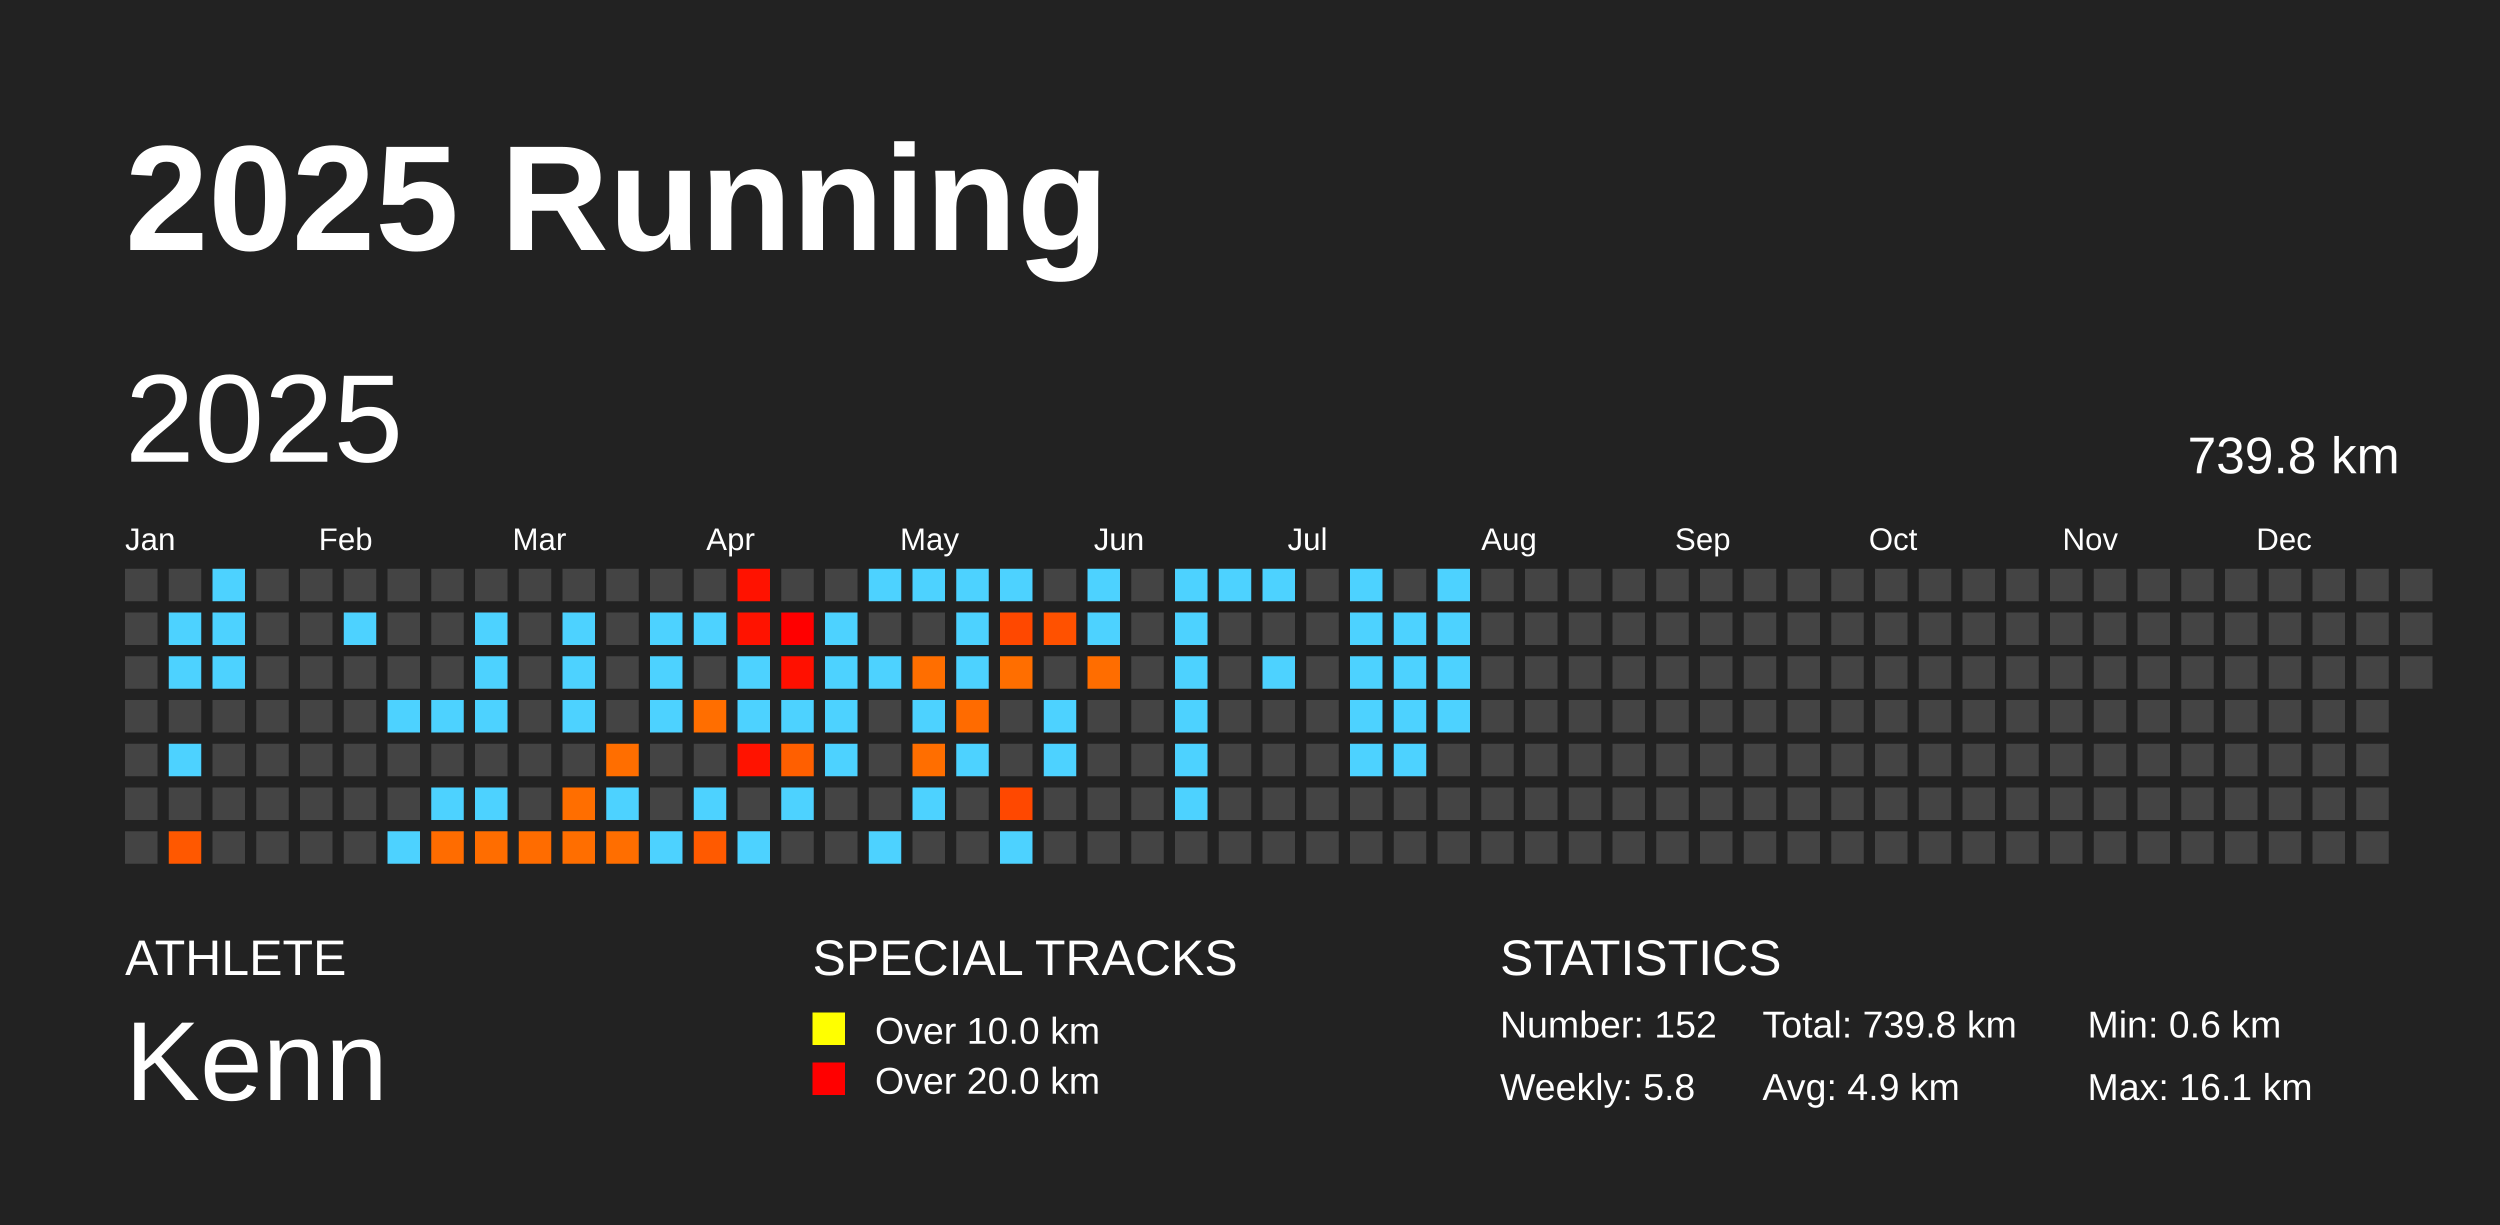
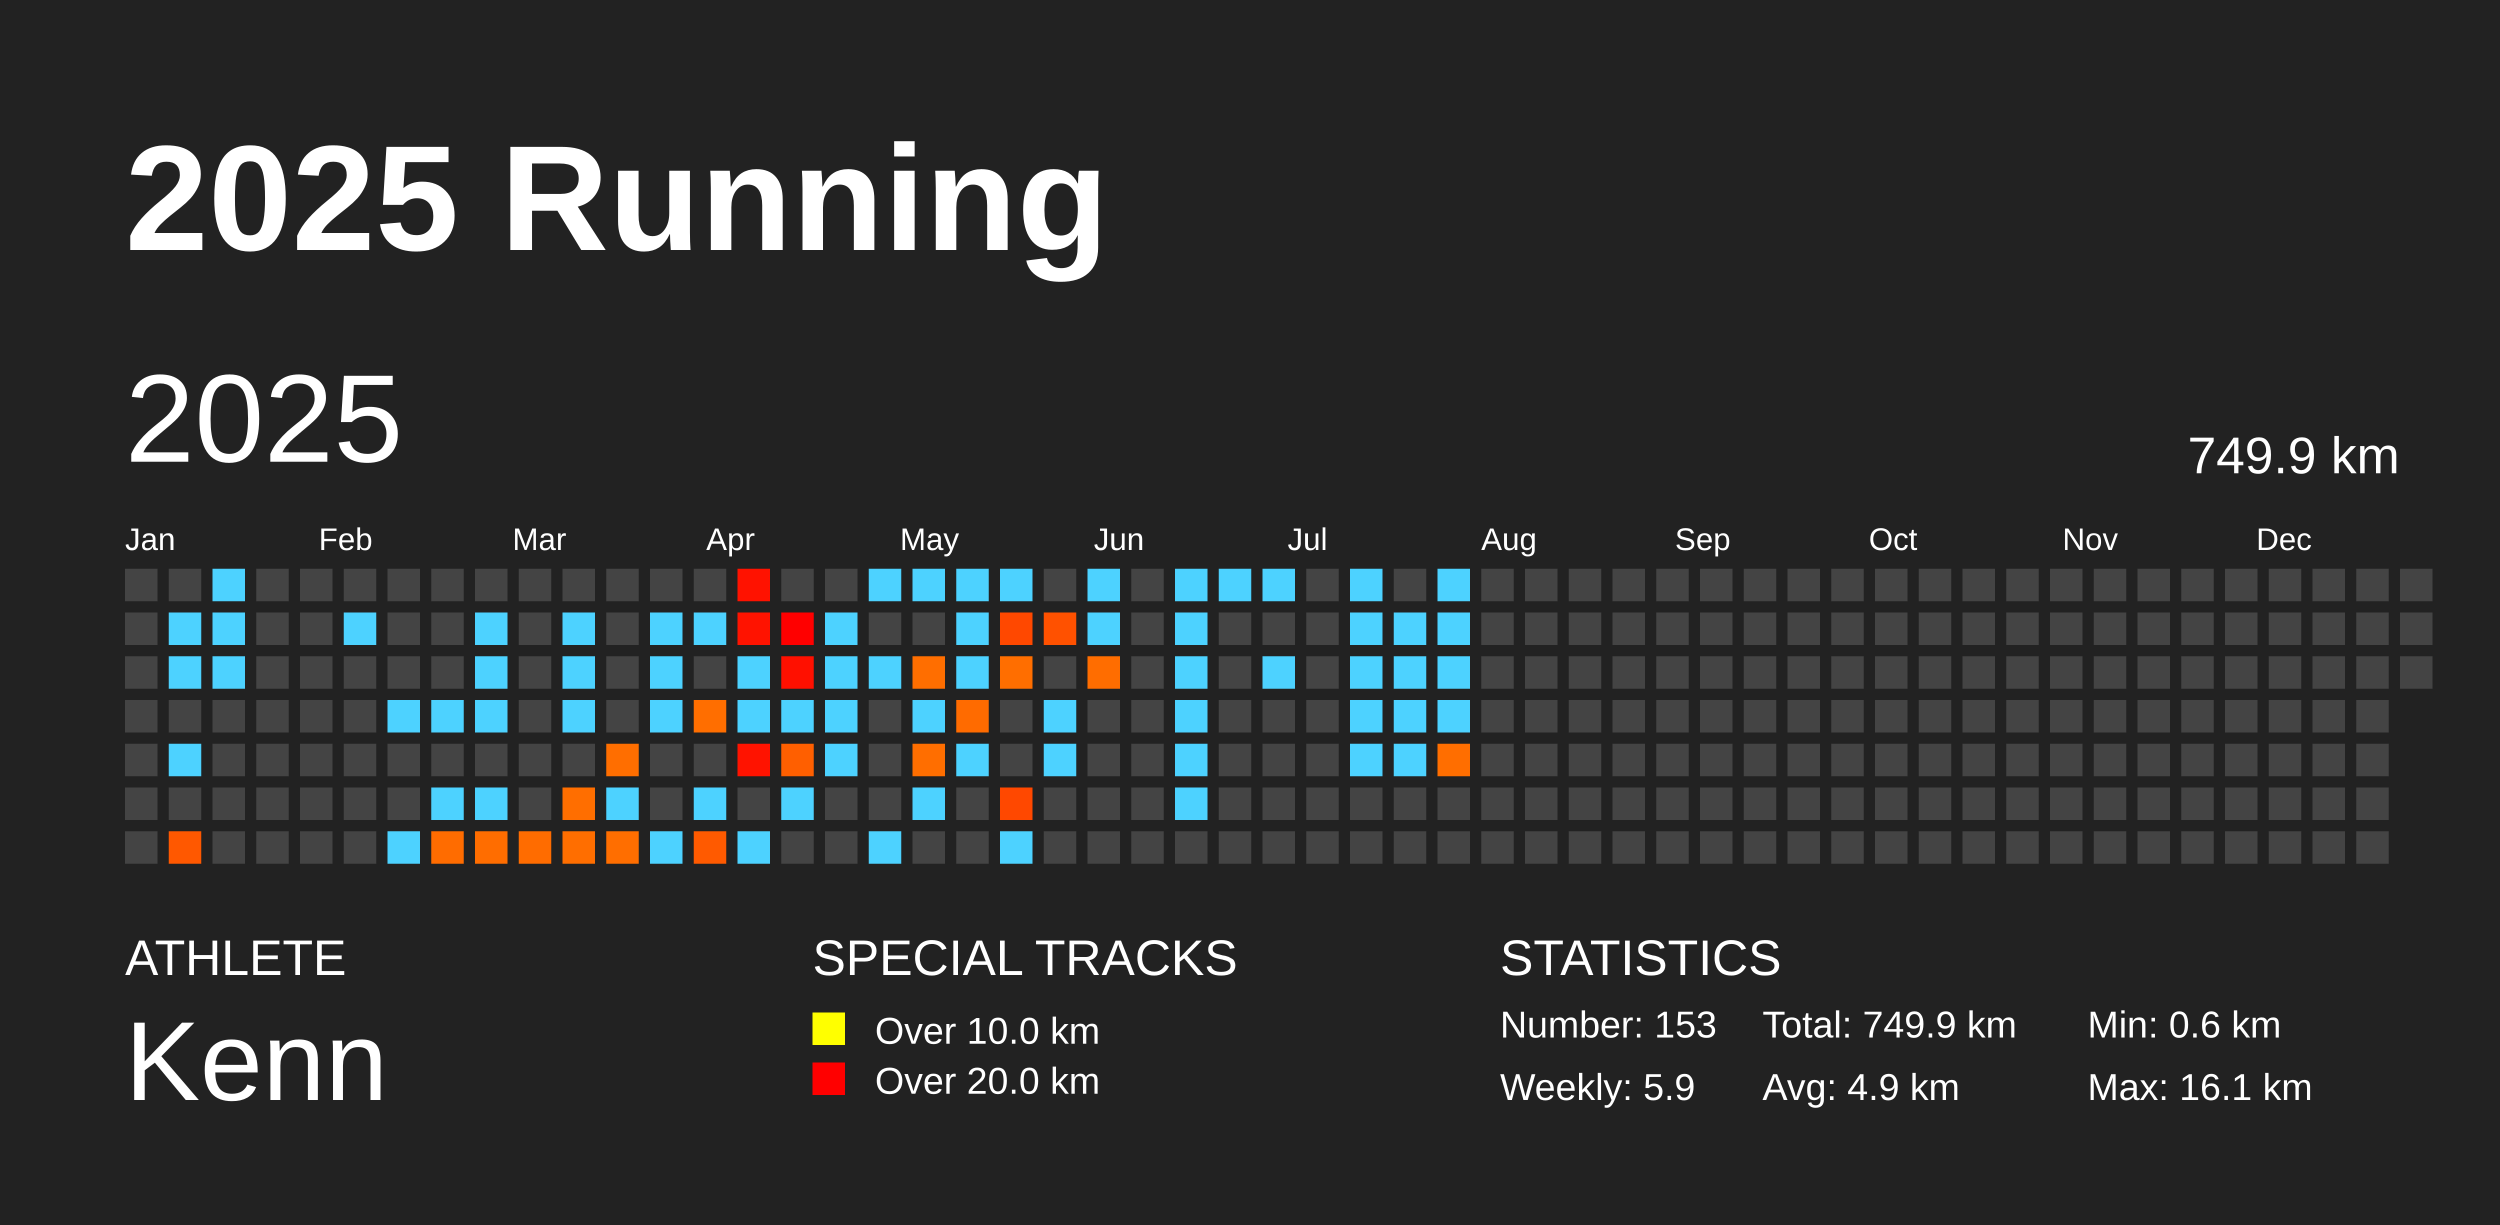
<svg xmlns="http://www.w3.org/2000/svg" baseProfile="full" height="98mm" version="1.1" viewBox="0,0,200,98" width="200mm">
  <defs />
  <rect fill="#222222" height="98" width="200" x="0" y="0" />
  <text fill="#FFFFFF" style="font-size:12px; font-family:Arial; font-weight:bold;" x="10" y="20">2025 Running</text>
  <text fill="#FFFFFF" style="font-size:4px; font-family:Arial" x="10" y="78">ATHLETE</text>
  <text fill="#FFFFFF" style="font-size:9px; font-family:Arial" x="10" y="88">Kenn</text>
  <text fill="#FFFFFF" style="font-size:4px; font-family:Arial" x="65" y="78">SPECIAL TRACKS</text>
  <rect fill="yellow" height="2.6" width="2.6" x="65" y="81" />
  <text fill="#FFFFFF" style="font-size:3px; font-family:Arial" x="70" y="83.5">Over 10.0 km</text>
  <rect fill="red" height="2.6" width="2.6" x="65" y="85" />
  <text fill="#FFFFFF" style="font-size:3px; font-family:Arial" x="70" y="87.5">Over 20.0 km</text>
  <text fill="#FFFFFF" style="font-size:4px; font-family:Arial" x="120" y="78">STATISTICS</text>
-   <text fill="#FFFFFF" style="font-size:3px; font-family:Arial" x="120" y="83">Number: 152</text>
-   <text fill="#FFFFFF" style="font-size:3px; font-family:Arial" x="120" y="88">Weekly: 5.8</text>
-   <text fill="#FFFFFF" style="font-size:3px; font-family:Arial" x="141" y="83">Total: 739.8 km</text>
+   <text fill="#FFFFFF" style="font-size:3px; font-family:Arial" x="120" y="83">Number: 153</text>
+   <text fill="#FFFFFF" style="font-size:3px; font-family:Arial" x="120" y="88">Weekly: 5.9</text>
+   <text fill="#FFFFFF" style="font-size:3px; font-family:Arial" x="141" y="83">Total: 749.9 km</text>
  <text fill="#FFFFFF" style="font-size:3px; font-family:Arial" x="141" y="88">Avg: 4.9 km</text>
  <text fill="#FFFFFF" style="font-size:3px; font-family:Arial" x="167" y="83">Min: 0.6 km</text>
  <text fill="#FFFFFF" style="font-size:3px; font-family:Arial" x="167" y="88">Max: 16.1 km</text>
  <text dominant-baseline="hanging" fill="#FFFFFF" style="font-size:10.0px; font-family:Arial;" x="10" y="30">2025</text>
-   <text dominant-baseline="hanging" fill="#FFFFFF" style="font-size:4.125px; font-family:Arial;" x="175" y="35">739.8 km</text>
+   <text dominant-baseline="hanging" fill="#FFFFFF" style="font-size:4.125px; font-family:Arial;" x="175" y="35">749.9 km</text>
  <text fill="#FFFFFF" style="font-size:2.5px; font-family:Arial" x="10.0" y="44">Jan</text>
  <text fill="#FFFFFF" style="font-size:2.5px; font-family:Arial" x="25.5" y="44">Feb</text>
  <text fill="#FFFFFF" style="font-size:2.5px; font-family:Arial" x="41.0" y="44">Mar</text>
  <text fill="#FFFFFF" style="font-size:2.5px; font-family:Arial" x="56.5" y="44">Apr</text>
  <text fill="#FFFFFF" style="font-size:2.5px; font-family:Arial" x="72.0" y="44">May</text>
  <text fill="#FFFFFF" style="font-size:2.5px; font-family:Arial" x="87.5" y="44">Jun</text>
  <text fill="#FFFFFF" style="font-size:2.5px; font-family:Arial" x="103.0" y="44">Jul</text>
  <text fill="#FFFFFF" style="font-size:2.5px; font-family:Arial" x="118.5" y="44">Aug</text>
  <text fill="#FFFFFF" style="font-size:2.5px; font-family:Arial" x="134.0" y="44">Sep</text>
  <text fill="#FFFFFF" style="font-size:2.5px; font-family:Arial" x="149.5" y="44">Oct</text>
  <text fill="#FFFFFF" style="font-size:2.5px; font-family:Arial" x="165.0" y="44">Nov</text>
  <text fill="#FFFFFF" style="font-size:2.5px; font-family:Arial" x="180.5" y="44">Dec</text>
  <rect fill="#444444" height="2.6" width="2.6" x="10.0" y="45.5" />
  <rect fill="#444444" height="2.6" width="2.6" x="10.0" y="49.0" />
  <rect fill="#444444" height="2.6" width="2.6" x="10.0" y="52.5" />
  <rect fill="#444444" height="2.6" width="2.6" x="10.0" y="56.0" />
  <rect fill="#444444" height="2.6" width="2.6" x="10.0" y="59.5" />
  <rect fill="#444444" height="2.6" width="2.6" x="10.0" y="63.0" />
  <rect fill="#444444" height="2.6" width="2.6" x="10.0" y="66.5" />
  <rect fill="#444444" height="2.6" width="2.6" x="13.5" y="45.5" />
  <rect fill="#4dd2ff" height="2.6" width="2.6" x="13.5" y="49.0" />
  <rect fill="#4dd2ff" height="2.6" width="2.6" x="13.5" y="52.5" />
  <rect fill="#444444" height="2.6" width="2.6" x="13.5" y="56.0" />
  <rect fill="#4dd2ff" height="2.6" width="2.6" x="13.5" y="59.5" />
  <rect fill="#444444" height="2.6" width="2.6" x="13.5" y="63.0" />
  <rect fill="#ff5800" height="2.6" width="2.6" x="13.5" y="66.5" />
  <rect fill="#4dd2ff" height="2.6" width="2.6" x="17.0" y="45.5" />
  <rect fill="#4dd2ff" height="2.6" width="2.6" x="17.0" y="49.0" />
  <rect fill="#4dd2ff" height="2.6" width="2.6" x="17.0" y="52.5" />
  <rect fill="#444444" height="2.6" width="2.6" x="17.0" y="56.0" />
  <rect fill="#444444" height="2.6" width="2.6" x="17.0" y="59.5" />
  <rect fill="#444444" height="2.6" width="2.6" x="17.0" y="63.0" />
  <rect fill="#444444" height="2.6" width="2.6" x="17.0" y="66.5" />
  <rect fill="#444444" height="2.6" width="2.6" x="20.5" y="45.5" />
  <rect fill="#444444" height="2.6" width="2.6" x="20.5" y="49.0" />
  <rect fill="#444444" height="2.6" width="2.6" x="20.5" y="52.5" />
  <rect fill="#444444" height="2.6" width="2.6" x="20.5" y="56.0" />
  <rect fill="#444444" height="2.6" width="2.6" x="20.5" y="59.5" />
  <rect fill="#444444" height="2.6" width="2.6" x="20.5" y="63.0" />
  <rect fill="#444444" height="2.6" width="2.6" x="20.5" y="66.5" />
  <rect fill="#444444" height="2.6" width="2.6" x="24.0" y="45.5" />
  <rect fill="#444444" height="2.6" width="2.6" x="24.0" y="49.0" />
  <rect fill="#444444" height="2.6" width="2.6" x="24.0" y="52.5" />
  <rect fill="#444444" height="2.6" width="2.6" x="24.0" y="56.0" />
  <rect fill="#444444" height="2.6" width="2.6" x="24.0" y="59.5" />
  <rect fill="#444444" height="2.6" width="2.6" x="24.0" y="63.0" />
  <rect fill="#444444" height="2.6" width="2.6" x="24.0" y="66.5" />
  <rect fill="#444444" height="2.6" width="2.6" x="27.5" y="45.5" />
  <rect fill="#4dd2ff" height="2.6" width="2.6" x="27.5" y="49.0" />
  <rect fill="#444444" height="2.6" width="2.6" x="27.5" y="52.5" />
  <rect fill="#444444" height="2.6" width="2.6" x="27.5" y="56.0" />
  <rect fill="#444444" height="2.6" width="2.6" x="27.5" y="59.5" />
  <rect fill="#444444" height="2.6" width="2.6" x="27.5" y="63.0" />
  <rect fill="#444444" height="2.6" width="2.6" x="27.5" y="66.5" />
  <rect fill="#444444" height="2.6" width="2.6" x="31.0" y="45.5" />
  <rect fill="#444444" height="2.6" width="2.6" x="31.0" y="49.0" />
  <rect fill="#444444" height="2.6" width="2.6" x="31.0" y="52.5" />
  <rect fill="#4dd2ff" height="2.6" width="2.6" x="31.0" y="56.0" />
  <rect fill="#444444" height="2.6" width="2.6" x="31.0" y="59.5" />
  <rect fill="#444444" height="2.6" width="2.6" x="31.0" y="63.0" />
  <rect fill="#4dd2ff" height="2.6" width="2.6" x="31.0" y="66.5" />
  <rect fill="#444444" height="2.6" width="2.6" x="34.5" y="45.5" />
  <rect fill="#444444" height="2.6" width="2.6" x="34.5" y="49.0" />
  <rect fill="#444444" height="2.6" width="2.6" x="34.5" y="52.5" />
  <rect fill="#4dd2ff" height="2.6" width="2.6" x="34.5" y="56.0" />
  <rect fill="#444444" height="2.6" width="2.6" x="34.5" y="59.5" />
  <rect fill="#4dd2ff" height="2.6" width="2.6" x="34.5" y="63.0" />
  <rect fill="#ff6c00" height="2.6" width="2.6" x="34.5" y="66.5" />
  <rect fill="#444444" height="2.6" width="2.6" x="38.0" y="45.5" />
  <rect fill="#4dd2ff" height="2.6" width="2.6" x="38.0" y="49.0" />
  <rect fill="#4dd2ff" height="2.6" width="2.6" x="38.0" y="52.5" />
  <rect fill="#4dd2ff" height="2.6" width="2.6" x="38.0" y="56.0" />
  <rect fill="#444444" height="2.6" width="2.6" x="38.0" y="59.5" />
  <rect fill="#4dd2ff" height="2.6" width="2.6" x="38.0" y="63.0" />
  <rect fill="#ff6d00" height="2.6" width="2.6" x="38.0" y="66.5" />
  <rect fill="#444444" height="2.6" width="2.6" x="41.5" y="45.5" />
  <rect fill="#444444" height="2.6" width="2.6" x="41.5" y="49.0" />
  <rect fill="#444444" height="2.6" width="2.6" x="41.5" y="52.5" />
  <rect fill="#444444" height="2.6" width="2.6" x="41.5" y="56.0" />
  <rect fill="#444444" height="2.6" width="2.6" x="41.5" y="59.5" />
  <rect fill="#444444" height="2.6" width="2.6" x="41.5" y="63.0" />
  <rect fill="#ff6c00" height="2.6" width="2.6" x="41.5" y="66.5" />
  <rect fill="#444444" height="2.6" width="2.6" x="45.0" y="45.5" />
  <rect fill="#4dd2ff" height="2.6" width="2.6" x="45.0" y="49.0" />
  <rect fill="#4dd2ff" height="2.6" width="2.6" x="45.0" y="52.5" />
  <rect fill="#4dd2ff" height="2.6" width="2.6" x="45.0" y="56.0" />
  <rect fill="#444444" height="2.6" width="2.6" x="45.0" y="59.5" />
  <rect fill="#ff6e00" height="2.6" width="2.6" x="45.0" y="63.0" />
  <rect fill="#ff6e00" height="2.6" width="2.6" x="45.0" y="66.5" />
  <rect fill="#444444" height="2.6" width="2.6" x="48.5" y="45.5" />
  <rect fill="#444444" height="2.6" width="2.6" x="48.5" y="49.0" />
  <rect fill="#444444" height="2.6" width="2.6" x="48.5" y="52.5" />
  <rect fill="#444444" height="2.6" width="2.6" x="48.5" y="56.0" />
  <rect fill="#ff6e00" height="2.6" width="2.6" x="48.5" y="59.5" />
  <rect fill="#4dd2ff" height="2.6" width="2.6" x="48.5" y="63.0" />
  <rect fill="#ff6e00" height="2.6" width="2.6" x="48.5" y="66.5" />
  <rect fill="#444444" height="2.6" width="2.6" x="52.0" y="45.5" />
  <rect fill="#4dd2ff" height="2.6" width="2.6" x="52.0" y="49.0" />
  <rect fill="#4dd2ff" height="2.6" width="2.6" x="52.0" y="52.5" />
  <rect fill="#4dd2ff" height="2.6" width="2.6" x="52.0" y="56.0" />
  <rect fill="#444444" height="2.6" width="2.6" x="52.0" y="59.5" />
  <rect fill="#444444" height="2.6" width="2.6" x="52.0" y="63.0" />
  <rect fill="#4dd2ff" height="2.6" width="2.6" x="52.0" y="66.5" />
  <rect fill="#444444" height="2.6" width="2.6" x="55.5" y="45.5" />
  <rect fill="#4dd2ff" height="2.6" width="2.6" x="55.5" y="49.0" />
  <rect fill="#444444" height="2.6" width="2.6" x="55.5" y="52.5" />
  <rect fill="#ff6e00" height="2.6" width="2.6" x="55.5" y="56.0" />
  <rect fill="#444444" height="2.6" width="2.6" x="55.5" y="59.5" />
  <rect fill="#4dd2ff" height="2.6" width="2.6" x="55.5" y="63.0" />
  <rect fill="#ff5a00" height="2.6" width="2.6" x="55.5" y="66.5" />
  <rect fill="#ff1200" height="2.6" width="2.6" x="59.0" y="45.5" />
  <rect fill="#ff1300" height="2.6" width="2.6" x="59.0" y="49.0" />
  <rect fill="#4dd2ff" height="2.6" width="2.6" x="59.0" y="52.5" />
  <rect fill="#4dd2ff" height="2.6" width="2.6" x="59.0" y="56.0" />
  <rect fill="#ff1300" height="2.6" width="2.6" x="59.0" y="59.5" />
  <rect fill="#444444" height="2.6" width="2.6" x="59.0" y="63.0" />
  <rect fill="#4dd2ff" height="2.6" width="2.6" x="59.0" y="66.5" />
  <rect fill="#444444" height="2.6" width="2.6" x="62.5" y="45.5" />
  <rect fill="#ff0000" height="2.6" width="2.6" x="62.5" y="49.0" />
  <rect fill="#ff1000" height="2.6" width="2.6" x="62.5" y="52.5" />
  <rect fill="#4dd2ff" height="2.6" width="2.6" x="62.5" y="56.0" />
  <rect fill="#ff5f00" height="2.6" width="2.6" x="62.5" y="59.5" />
  <rect fill="#4dd2ff" height="2.6" width="2.6" x="62.5" y="63.0" />
  <rect fill="#444444" height="2.6" width="2.6" x="62.5" y="66.5" />
  <rect fill="#444444" height="2.6" width="2.6" x="66.0" y="45.5" />
  <rect fill="#4dd2ff" height="2.6" width="2.6" x="66.0" y="49.0" />
  <rect fill="#4dd2ff" height="2.6" width="2.6" x="66.0" y="52.5" />
  <rect fill="#4dd2ff" height="2.6" width="2.6" x="66.0" y="56.0" />
  <rect fill="#4dd2ff" height="2.6" width="2.6" x="66.0" y="59.5" />
  <rect fill="#444444" height="2.6" width="2.6" x="66.0" y="63.0" />
  <rect fill="#444444" height="2.6" width="2.6" x="66.0" y="66.5" />
  <rect fill="#4dd2ff" height="2.6" width="2.6" x="69.5" y="45.5" />
  <rect fill="#444444" height="2.6" width="2.6" x="69.5" y="49.0" />
  <rect fill="#4dd2ff" height="2.6" width="2.6" x="69.5" y="52.5" />
  <rect fill="#444444" height="2.6" width="2.6" x="69.5" y="56.0" />
  <rect fill="#444444" height="2.6" width="2.6" x="69.5" y="59.5" />
  <rect fill="#444444" height="2.6" width="2.6" x="69.5" y="63.0" />
  <rect fill="#4dd2ff" height="2.6" width="2.6" x="69.5" y="66.5" />
  <rect fill="#4dd2ff" height="2.6" width="2.6" x="73.0" y="45.5" />
  <rect fill="#444444" height="2.6" width="2.6" x="73.0" y="49.0" />
  <rect fill="#ff6e00" height="2.6" width="2.6" x="73.0" y="52.5" />
  <rect fill="#4dd2ff" height="2.6" width="2.6" x="73.0" y="56.0" />
  <rect fill="#ff6e00" height="2.6" width="2.6" x="73.0" y="59.5" />
  <rect fill="#4dd2ff" height="2.6" width="2.6" x="73.0" y="63.0" />
  <rect fill="#444444" height="2.6" width="2.6" x="73.0" y="66.5" />
  <rect fill="#4dd2ff" height="2.6" width="2.6" x="76.5" y="45.5" />
  <rect fill="#4dd2ff" height="2.6" width="2.6" x="76.5" y="49.0" />
  <rect fill="#4dd2ff" height="2.6" width="2.6" x="76.5" y="52.5" />
  <rect fill="#ff6b00" height="2.6" width="2.6" x="76.5" y="56.0" />
  <rect fill="#4dd2ff" height="2.6" width="2.6" x="76.5" y="59.5" />
  <rect fill="#444444" height="2.6" width="2.6" x="76.5" y="63.0" />
  <rect fill="#444444" height="2.6" width="2.6" x="76.5" y="66.5" />
  <rect fill="#4dd2ff" height="2.6" width="2.6" x="80.0" y="45.5" />
  <rect fill="#ff4800" height="2.6" width="2.6" x="80.0" y="49.0" />
  <rect fill="#ff6e00" height="2.6" width="2.6" x="80.0" y="52.5" />
  <rect fill="#444444" height="2.6" width="2.6" x="80.0" y="56.0" />
  <rect fill="#444444" height="2.6" width="2.6" x="80.0" y="59.5" />
  <rect fill="#ff4800" height="2.6" width="2.6" x="80.0" y="63.0" />
  <rect fill="#4dd2ff" height="2.6" width="2.6" x="80.0" y="66.5" />
  <rect fill="#444444" height="2.6" width="2.6" x="83.5" y="45.5" />
  <rect fill="#ff5100" height="2.6" width="2.6" x="83.5" y="49.0" />
  <rect fill="#444444" height="2.6" width="2.6" x="83.5" y="52.5" />
  <rect fill="#4dd2ff" height="2.6" width="2.6" x="83.5" y="56.0" />
  <rect fill="#4dd2ff" height="2.6" width="2.6" x="83.5" y="59.5" />
  <rect fill="#444444" height="2.6" width="2.6" x="83.5" y="63.0" />
  <rect fill="#444444" height="2.6" width="2.6" x="83.5" y="66.5" />
  <rect fill="#4dd2ff" height="2.6" width="2.6" x="87.0" y="45.5" />
  <rect fill="#4dd2ff" height="2.6" width="2.6" x="87.0" y="49.0" />
  <rect fill="#ff6d00" height="2.6" width="2.6" x="87.0" y="52.5" />
  <rect fill="#444444" height="2.6" width="2.6" x="87.0" y="56.0" />
  <rect fill="#444444" height="2.6" width="2.6" x="87.0" y="59.5" />
  <rect fill="#444444" height="2.6" width="2.6" x="87.0" y="63.0" />
  <rect fill="#444444" height="2.6" width="2.6" x="87.0" y="66.5" />
  <rect fill="#444444" height="2.6" width="2.6" x="90.5" y="45.5" />
  <rect fill="#444444" height="2.6" width="2.6" x="90.5" y="49.0" />
  <rect fill="#444444" height="2.6" width="2.6" x="90.5" y="52.5" />
  <rect fill="#444444" height="2.6" width="2.6" x="90.5" y="56.0" />
  <rect fill="#444444" height="2.6" width="2.6" x="90.5" y="59.5" />
  <rect fill="#444444" height="2.6" width="2.6" x="90.5" y="63.0" />
  <rect fill="#444444" height="2.6" width="2.6" x="90.5" y="66.5" />
  <rect fill="#4dd2ff" height="2.6" width="2.6" x="94.0" y="45.5" />
  <rect fill="#4dd2ff" height="2.6" width="2.6" x="94.0" y="49.0" />
  <rect fill="#4dd2ff" height="2.6" width="2.6" x="94.0" y="52.5" />
  <rect fill="#4dd2ff" height="2.6" width="2.6" x="94.0" y="56.0" />
  <rect fill="#4dd2ff" height="2.6" width="2.6" x="94.0" y="59.5" />
  <rect fill="#4dd2ff" height="2.6" width="2.6" x="94.0" y="63.0" />
  <rect fill="#444444" height="2.6" width="2.6" x="94.0" y="66.5" />
  <rect fill="#4dd2ff" height="2.6" width="2.6" x="97.5" y="45.5" />
  <rect fill="#444444" height="2.6" width="2.6" x="97.5" y="49.0" />
  <rect fill="#444444" height="2.6" width="2.6" x="97.5" y="52.5" />
  <rect fill="#444444" height="2.6" width="2.6" x="97.5" y="56.0" />
  <rect fill="#444444" height="2.6" width="2.6" x="97.5" y="59.5" />
  <rect fill="#444444" height="2.6" width="2.6" x="97.5" y="63.0" />
  <rect fill="#444444" height="2.6" width="2.6" x="97.5" y="66.5" />
  <rect fill="#4dd2ff" height="2.6" width="2.6" x="101.0" y="45.5" />
  <rect fill="#444444" height="2.6" width="2.6" x="101.0" y="49.0" />
  <rect fill="#4dd2ff" height="2.6" width="2.6" x="101.0" y="52.5" />
  <rect fill="#444444" height="2.6" width="2.6" x="101.0" y="56.0" />
  <rect fill="#444444" height="2.6" width="2.6" x="101.0" y="59.5" />
  <rect fill="#444444" height="2.6" width="2.6" x="101.0" y="63.0" />
  <rect fill="#444444" height="2.6" width="2.6" x="101.0" y="66.5" />
  <rect fill="#444444" height="2.6" width="2.6" x="104.5" y="45.5" />
  <rect fill="#444444" height="2.6" width="2.6" x="104.5" y="49.0" />
  <rect fill="#444444" height="2.6" width="2.6" x="104.5" y="52.5" />
  <rect fill="#444444" height="2.6" width="2.6" x="104.5" y="56.0" />
  <rect fill="#444444" height="2.6" width="2.6" x="104.5" y="59.5" />
  <rect fill="#444444" height="2.6" width="2.6" x="104.5" y="63.0" />
  <rect fill="#444444" height="2.6" width="2.6" x="104.5" y="66.5" />
  <rect fill="#4dd2ff" height="2.6" width="2.6" x="108.0" y="45.5" />
  <rect fill="#4dd2ff" height="2.6" width="2.6" x="108.0" y="49.0" />
  <rect fill="#4dd2ff" height="2.6" width="2.6" x="108.0" y="52.5" />
  <rect fill="#4dd2ff" height="2.6" width="2.6" x="108.0" y="56.0" />
  <rect fill="#4dd2ff" height="2.6" width="2.6" x="108.0" y="59.5" />
  <rect fill="#444444" height="2.6" width="2.6" x="108.0" y="63.0" />
  <rect fill="#444444" height="2.6" width="2.6" x="108.0" y="66.5" />
  <rect fill="#444444" height="2.6" width="2.6" x="111.5" y="45.5" />
  <rect fill="#4dd2ff" height="2.6" width="2.6" x="111.5" y="49.0" />
  <rect fill="#4dd2ff" height="2.6" width="2.6" x="111.5" y="52.5" />
  <rect fill="#4dd2ff" height="2.6" width="2.6" x="111.5" y="56.0" />
  <rect fill="#4dd2ff" height="2.6" width="2.6" x="111.5" y="59.5" />
  <rect fill="#444444" height="2.6" width="2.6" x="111.5" y="63.0" />
  <rect fill="#444444" height="2.6" width="2.6" x="111.5" y="66.5" />
  <rect fill="#4dd2ff" height="2.6" width="2.6" x="115.0" y="45.5" />
  <rect fill="#4dd2ff" height="2.6" width="2.6" x="115.0" y="49.0" />
  <rect fill="#4dd2ff" height="2.6" width="2.6" x="115.0" y="52.5" />
  <rect fill="#4dd2ff" height="2.6" width="2.6" x="115.0" y="56.0" />
-   <rect fill="#444444" height="2.6" width="2.6" x="115.0" y="59.5" />
+   <rect fill="#ff6e00" height="2.6" width="2.6" x="115.0" y="59.5" />
  <rect fill="#444444" height="2.6" width="2.6" x="115.0" y="63.0" />
  <rect fill="#444444" height="2.6" width="2.6" x="115.0" y="66.5" />
  <rect fill="#444444" height="2.6" width="2.6" x="118.5" y="45.5" />
  <rect fill="#444444" height="2.6" width="2.6" x="118.5" y="49.0" />
  <rect fill="#444444" height="2.6" width="2.6" x="118.5" y="52.5" />
  <rect fill="#444444" height="2.6" width="2.6" x="118.5" y="56.0" />
  <rect fill="#444444" height="2.6" width="2.6" x="118.5" y="59.5" />
  <rect fill="#444444" height="2.6" width="2.6" x="118.5" y="63.0" />
  <rect fill="#444444" height="2.6" width="2.6" x="118.5" y="66.5" />
  <rect fill="#444444" height="2.6" width="2.6" x="122.0" y="45.5" />
  <rect fill="#444444" height="2.6" width="2.6" x="122.0" y="49.0" />
  <rect fill="#444444" height="2.6" width="2.6" x="122.0" y="52.5" />
  <rect fill="#444444" height="2.6" width="2.6" x="122.0" y="56.0" />
  <rect fill="#444444" height="2.6" width="2.6" x="122.0" y="59.5" />
  <rect fill="#444444" height="2.6" width="2.6" x="122.0" y="63.0" />
  <rect fill="#444444" height="2.6" width="2.6" x="122.0" y="66.5" />
  <rect fill="#444444" height="2.6" width="2.6" x="125.5" y="45.5" />
  <rect fill="#444444" height="2.6" width="2.6" x="125.5" y="49.0" />
  <rect fill="#444444" height="2.6" width="2.6" x="125.5" y="52.5" />
  <rect fill="#444444" height="2.6" width="2.6" x="125.5" y="56.0" />
  <rect fill="#444444" height="2.6" width="2.6" x="125.5" y="59.5" />
  <rect fill="#444444" height="2.6" width="2.6" x="125.5" y="63.0" />
  <rect fill="#444444" height="2.6" width="2.6" x="125.5" y="66.5" />
  <rect fill="#444444" height="2.6" width="2.6" x="129.0" y="45.5" />
  <rect fill="#444444" height="2.6" width="2.6" x="129.0" y="49.0" />
  <rect fill="#444444" height="2.6" width="2.6" x="129.0" y="52.5" />
  <rect fill="#444444" height="2.6" width="2.6" x="129.0" y="56.0" />
  <rect fill="#444444" height="2.6" width="2.6" x="129.0" y="59.5" />
  <rect fill="#444444" height="2.6" width="2.6" x="129.0" y="63.0" />
  <rect fill="#444444" height="2.6" width="2.6" x="129.0" y="66.5" />
  <rect fill="#444444" height="2.6" width="2.6" x="132.5" y="45.5" />
  <rect fill="#444444" height="2.6" width="2.6" x="132.5" y="49.0" />
  <rect fill="#444444" height="2.6" width="2.6" x="132.5" y="52.5" />
  <rect fill="#444444" height="2.6" width="2.6" x="132.5" y="56.0" />
  <rect fill="#444444" height="2.6" width="2.6" x="132.5" y="59.5" />
  <rect fill="#444444" height="2.6" width="2.6" x="132.5" y="63.0" />
  <rect fill="#444444" height="2.6" width="2.6" x="132.5" y="66.5" />
  <rect fill="#444444" height="2.6" width="2.6" x="136.0" y="45.5" />
  <rect fill="#444444" height="2.6" width="2.6" x="136.0" y="49.0" />
  <rect fill="#444444" height="2.6" width="2.6" x="136.0" y="52.5" />
  <rect fill="#444444" height="2.6" width="2.6" x="136.0" y="56.0" />
  <rect fill="#444444" height="2.6" width="2.6" x="136.0" y="59.5" />
  <rect fill="#444444" height="2.6" width="2.6" x="136.0" y="63.0" />
  <rect fill="#444444" height="2.6" width="2.6" x="136.0" y="66.5" />
  <rect fill="#444444" height="2.6" width="2.6" x="139.5" y="45.5" />
  <rect fill="#444444" height="2.6" width="2.6" x="139.5" y="49.0" />
  <rect fill="#444444" height="2.6" width="2.6" x="139.5" y="52.5" />
  <rect fill="#444444" height="2.6" width="2.6" x="139.5" y="56.0" />
  <rect fill="#444444" height="2.6" width="2.6" x="139.5" y="59.5" />
  <rect fill="#444444" height="2.6" width="2.6" x="139.5" y="63.0" />
  <rect fill="#444444" height="2.6" width="2.6" x="139.5" y="66.5" />
  <rect fill="#444444" height="2.6" width="2.6" x="143.0" y="45.5" />
  <rect fill="#444444" height="2.6" width="2.6" x="143.0" y="49.0" />
  <rect fill="#444444" height="2.6" width="2.6" x="143.0" y="52.5" />
  <rect fill="#444444" height="2.6" width="2.6" x="143.0" y="56.0" />
  <rect fill="#444444" height="2.6" width="2.6" x="143.0" y="59.5" />
  <rect fill="#444444" height="2.6" width="2.6" x="143.0" y="63.0" />
  <rect fill="#444444" height="2.6" width="2.6" x="143.0" y="66.5" />
  <rect fill="#444444" height="2.6" width="2.6" x="146.5" y="45.5" />
  <rect fill="#444444" height="2.6" width="2.6" x="146.5" y="49.0" />
  <rect fill="#444444" height="2.6" width="2.6" x="146.5" y="52.5" />
  <rect fill="#444444" height="2.6" width="2.6" x="146.5" y="56.0" />
  <rect fill="#444444" height="2.6" width="2.6" x="146.5" y="59.5" />
  <rect fill="#444444" height="2.6" width="2.6" x="146.5" y="63.0" />
  <rect fill="#444444" height="2.6" width="2.6" x="146.5" y="66.5" />
  <rect fill="#444444" height="2.6" width="2.6" x="150.0" y="45.5" />
  <rect fill="#444444" height="2.6" width="2.6" x="150.0" y="49.0" />
  <rect fill="#444444" height="2.6" width="2.6" x="150.0" y="52.5" />
  <rect fill="#444444" height="2.6" width="2.6" x="150.0" y="56.0" />
  <rect fill="#444444" height="2.6" width="2.6" x="150.0" y="59.5" />
  <rect fill="#444444" height="2.6" width="2.6" x="150.0" y="63.0" />
  <rect fill="#444444" height="2.6" width="2.6" x="150.0" y="66.5" />
  <rect fill="#444444" height="2.6" width="2.6" x="153.5" y="45.5" />
  <rect fill="#444444" height="2.6" width="2.6" x="153.5" y="49.0" />
  <rect fill="#444444" height="2.6" width="2.6" x="153.5" y="52.5" />
  <rect fill="#444444" height="2.6" width="2.6" x="153.5" y="56.0" />
  <rect fill="#444444" height="2.6" width="2.6" x="153.5" y="59.5" />
  <rect fill="#444444" height="2.6" width="2.6" x="153.5" y="63.0" />
  <rect fill="#444444" height="2.6" width="2.6" x="153.5" y="66.5" />
  <rect fill="#444444" height="2.6" width="2.6" x="157.0" y="45.5" />
  <rect fill="#444444" height="2.6" width="2.6" x="157.0" y="49.0" />
  <rect fill="#444444" height="2.6" width="2.6" x="157.0" y="52.5" />
  <rect fill="#444444" height="2.6" width="2.6" x="157.0" y="56.0" />
  <rect fill="#444444" height="2.6" width="2.6" x="157.0" y="59.5" />
  <rect fill="#444444" height="2.6" width="2.6" x="157.0" y="63.0" />
  <rect fill="#444444" height="2.6" width="2.6" x="157.0" y="66.5" />
  <rect fill="#444444" height="2.6" width="2.6" x="160.5" y="45.5" />
  <rect fill="#444444" height="2.6" width="2.6" x="160.5" y="49.0" />
  <rect fill="#444444" height="2.6" width="2.6" x="160.5" y="52.5" />
  <rect fill="#444444" height="2.6" width="2.6" x="160.5" y="56.0" />
  <rect fill="#444444" height="2.6" width="2.6" x="160.5" y="59.5" />
  <rect fill="#444444" height="2.6" width="2.6" x="160.5" y="63.0" />
  <rect fill="#444444" height="2.6" width="2.6" x="160.5" y="66.5" />
  <rect fill="#444444" height="2.6" width="2.6" x="164.0" y="45.5" />
  <rect fill="#444444" height="2.6" width="2.6" x="164.0" y="49.0" />
  <rect fill="#444444" height="2.6" width="2.6" x="164.0" y="52.5" />
  <rect fill="#444444" height="2.6" width="2.6" x="164.0" y="56.0" />
  <rect fill="#444444" height="2.6" width="2.6" x="164.0" y="59.5" />
  <rect fill="#444444" height="2.6" width="2.6" x="164.0" y="63.0" />
  <rect fill="#444444" height="2.6" width="2.6" x="164.0" y="66.5" />
  <rect fill="#444444" height="2.6" width="2.6" x="167.5" y="45.5" />
  <rect fill="#444444" height="2.6" width="2.6" x="167.5" y="49.0" />
  <rect fill="#444444" height="2.6" width="2.6" x="167.5" y="52.5" />
  <rect fill="#444444" height="2.6" width="2.6" x="167.5" y="56.0" />
  <rect fill="#444444" height="2.6" width="2.6" x="167.5" y="59.5" />
  <rect fill="#444444" height="2.6" width="2.6" x="167.5" y="63.0" />
  <rect fill="#444444" height="2.6" width="2.6" x="167.5" y="66.5" />
  <rect fill="#444444" height="2.6" width="2.6" x="171.0" y="45.5" />
  <rect fill="#444444" height="2.6" width="2.6" x="171.0" y="49.0" />
  <rect fill="#444444" height="2.6" width="2.6" x="171.0" y="52.5" />
  <rect fill="#444444" height="2.6" width="2.6" x="171.0" y="56.0" />
  <rect fill="#444444" height="2.6" width="2.6" x="171.0" y="59.5" />
  <rect fill="#444444" height="2.6" width="2.6" x="171.0" y="63.0" />
  <rect fill="#444444" height="2.6" width="2.6" x="171.0" y="66.5" />
  <rect fill="#444444" height="2.6" width="2.6" x="174.5" y="45.5" />
  <rect fill="#444444" height="2.6" width="2.6" x="174.5" y="49.0" />
  <rect fill="#444444" height="2.6" width="2.6" x="174.5" y="52.5" />
  <rect fill="#444444" height="2.6" width="2.6" x="174.5" y="56.0" />
  <rect fill="#444444" height="2.6" width="2.6" x="174.5" y="59.5" />
  <rect fill="#444444" height="2.6" width="2.6" x="174.5" y="63.0" />
  <rect fill="#444444" height="2.6" width="2.6" x="174.5" y="66.5" />
  <rect fill="#444444" height="2.6" width="2.6" x="178.0" y="45.5" />
  <rect fill="#444444" height="2.6" width="2.6" x="178.0" y="49.0" />
  <rect fill="#444444" height="2.6" width="2.6" x="178.0" y="52.5" />
  <rect fill="#444444" height="2.6" width="2.6" x="178.0" y="56.0" />
  <rect fill="#444444" height="2.6" width="2.6" x="178.0" y="59.5" />
  <rect fill="#444444" height="2.6" width="2.6" x="178.0" y="63.0" />
  <rect fill="#444444" height="2.6" width="2.6" x="178.0" y="66.5" />
  <rect fill="#444444" height="2.6" width="2.6" x="181.5" y="45.5" />
  <rect fill="#444444" height="2.6" width="2.6" x="181.5" y="49.0" />
  <rect fill="#444444" height="2.6" width="2.6" x="181.5" y="52.5" />
  <rect fill="#444444" height="2.6" width="2.6" x="181.5" y="56.0" />
  <rect fill="#444444" height="2.6" width="2.6" x="181.5" y="59.5" />
  <rect fill="#444444" height="2.6" width="2.6" x="181.5" y="63.0" />
  <rect fill="#444444" height="2.6" width="2.6" x="181.5" y="66.5" />
  <rect fill="#444444" height="2.6" width="2.6" x="185.0" y="45.5" />
  <rect fill="#444444" height="2.6" width="2.6" x="185.0" y="49.0" />
  <rect fill="#444444" height="2.6" width="2.6" x="185.0" y="52.5" />
  <rect fill="#444444" height="2.6" width="2.6" x="185.0" y="56.0" />
  <rect fill="#444444" height="2.6" width="2.6" x="185.0" y="59.5" />
  <rect fill="#444444" height="2.6" width="2.6" x="185.0" y="63.0" />
  <rect fill="#444444" height="2.6" width="2.6" x="185.0" y="66.5" />
  <rect fill="#444444" height="2.6" width="2.6" x="188.5" y="45.5" />
  <rect fill="#444444" height="2.6" width="2.6" x="188.5" y="49.0" />
  <rect fill="#444444" height="2.6" width="2.6" x="188.5" y="52.5" />
  <rect fill="#444444" height="2.6" width="2.6" x="188.5" y="56.0" />
  <rect fill="#444444" height="2.6" width="2.6" x="188.5" y="59.5" />
  <rect fill="#444444" height="2.6" width="2.6" x="188.5" y="63.0" />
  <rect fill="#444444" height="2.6" width="2.6" x="188.5" y="66.5" />
  <rect fill="#444444" height="2.6" width="2.6" x="192.0" y="45.5" />
  <rect fill="#444444" height="2.6" width="2.6" x="192.0" y="49.0" />
  <rect fill="#444444" height="2.6" width="2.6" x="192.0" y="52.5" />
</svg>
